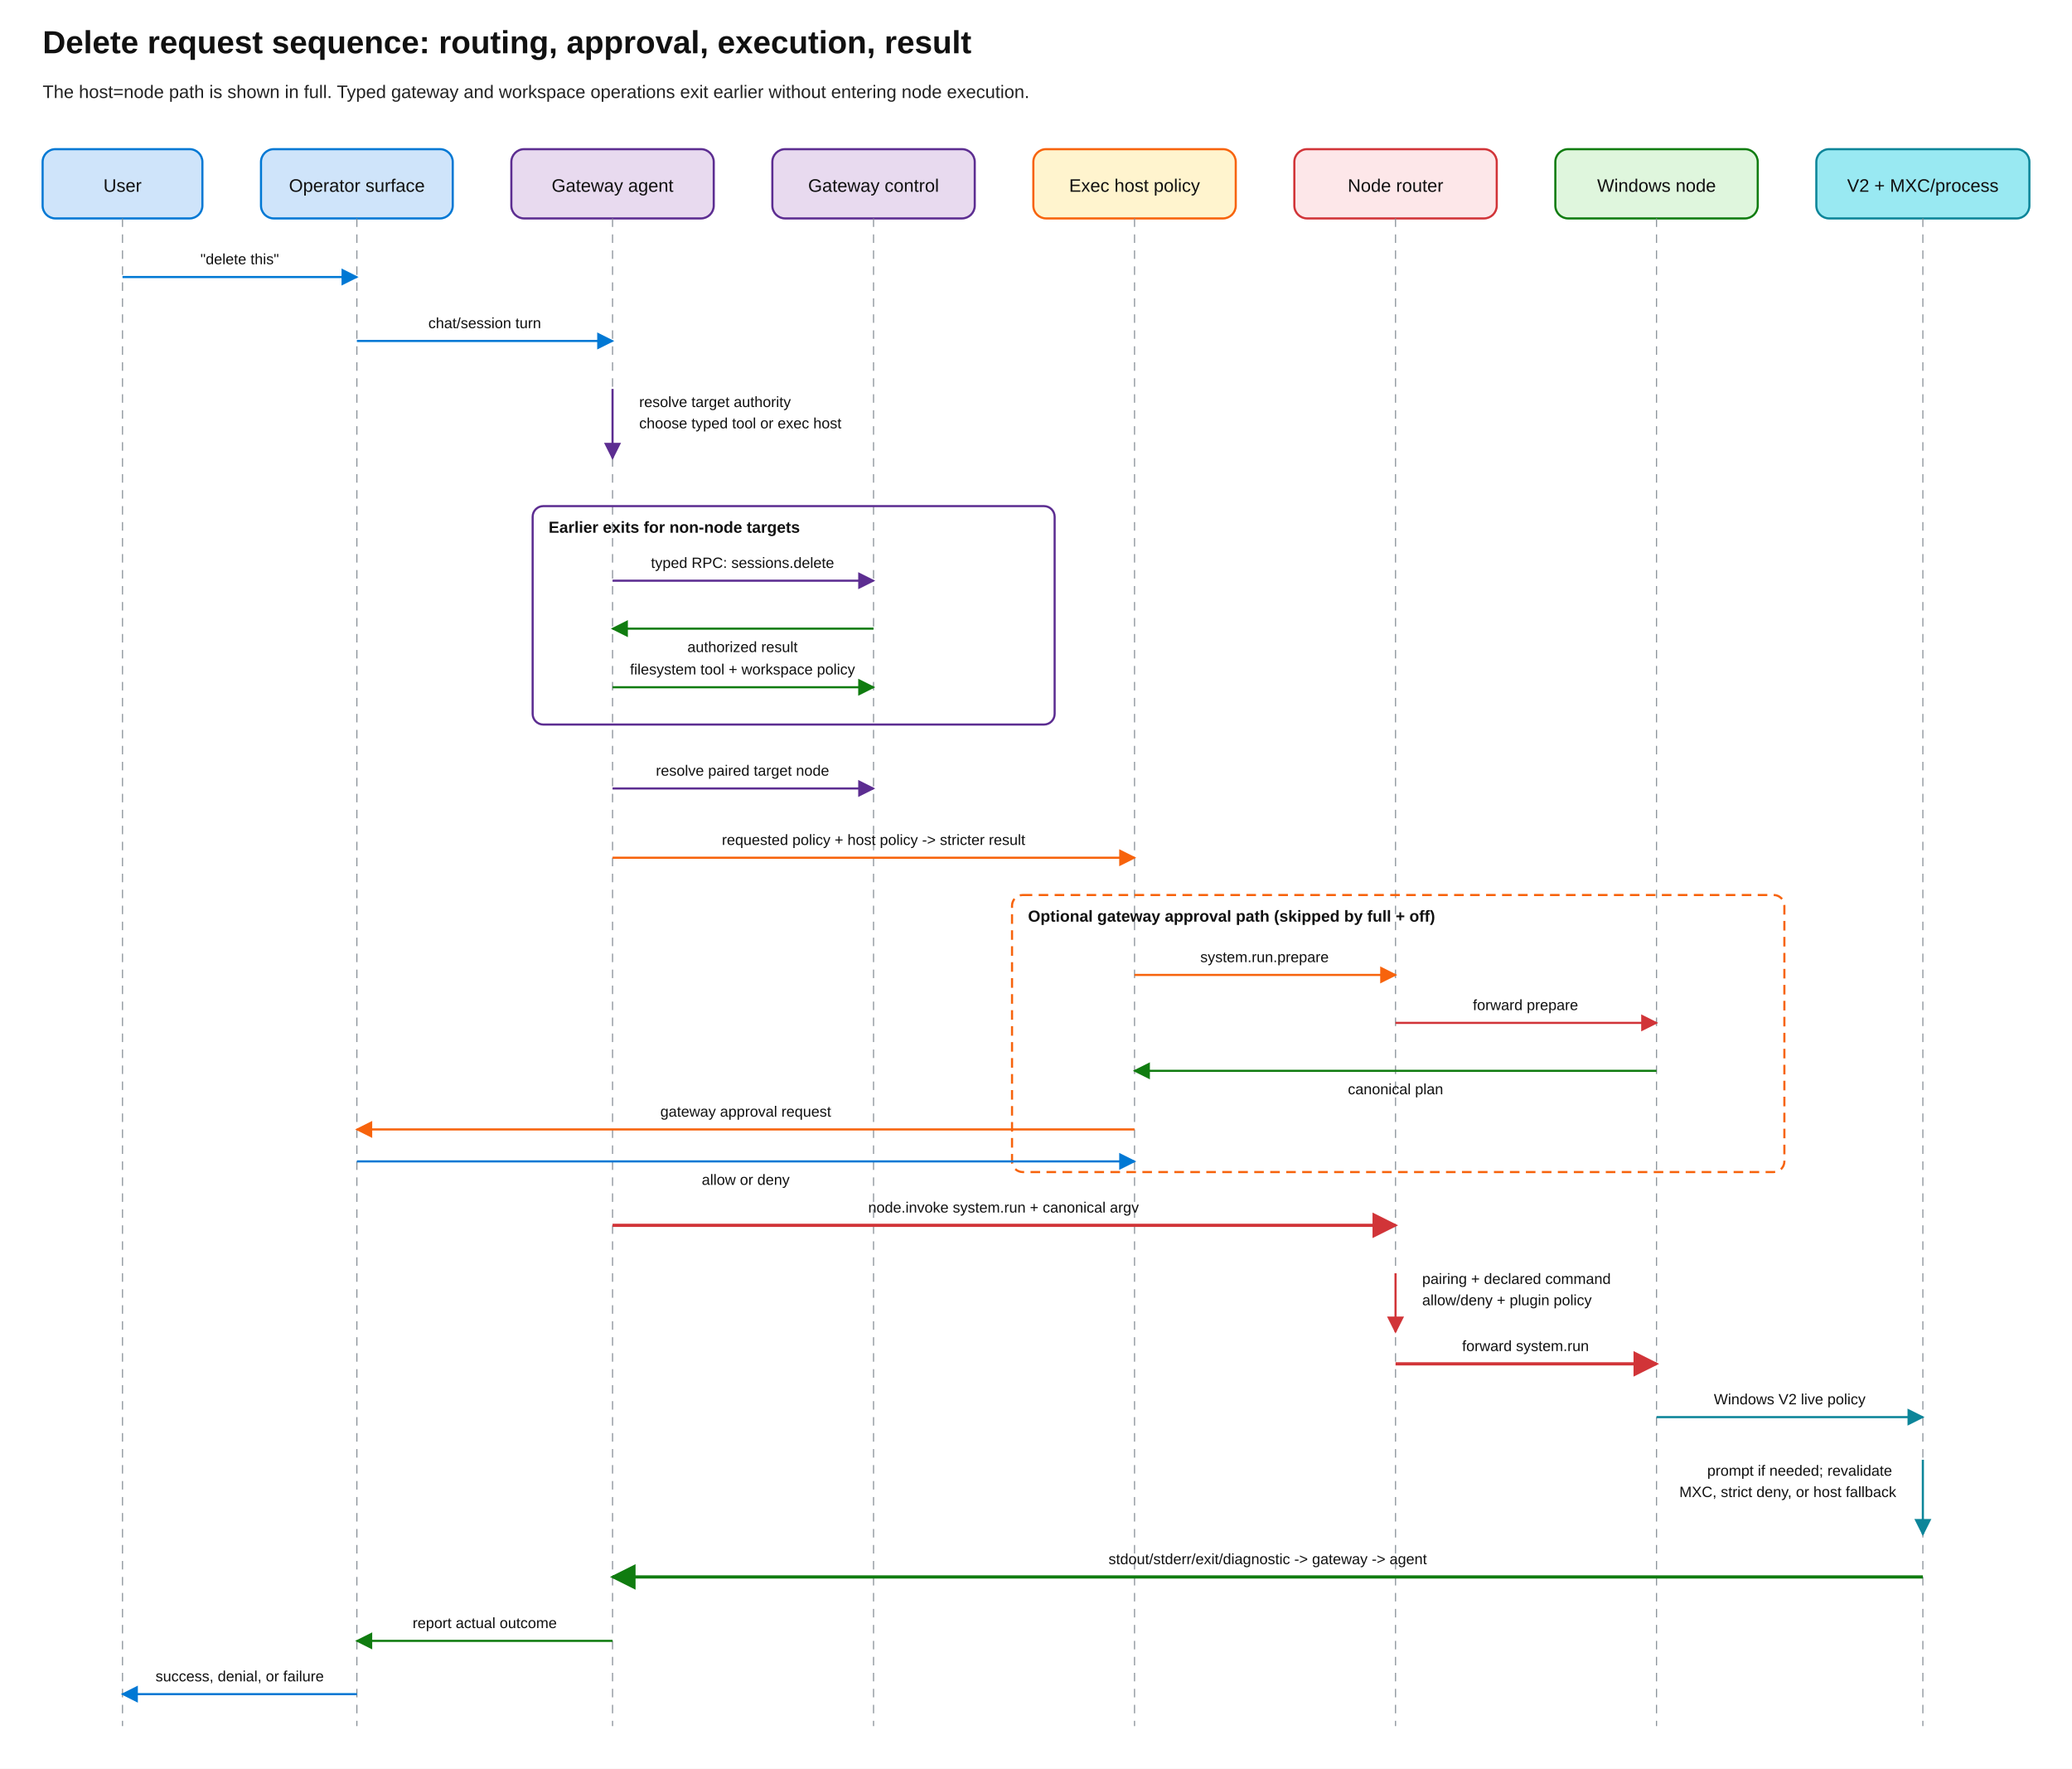
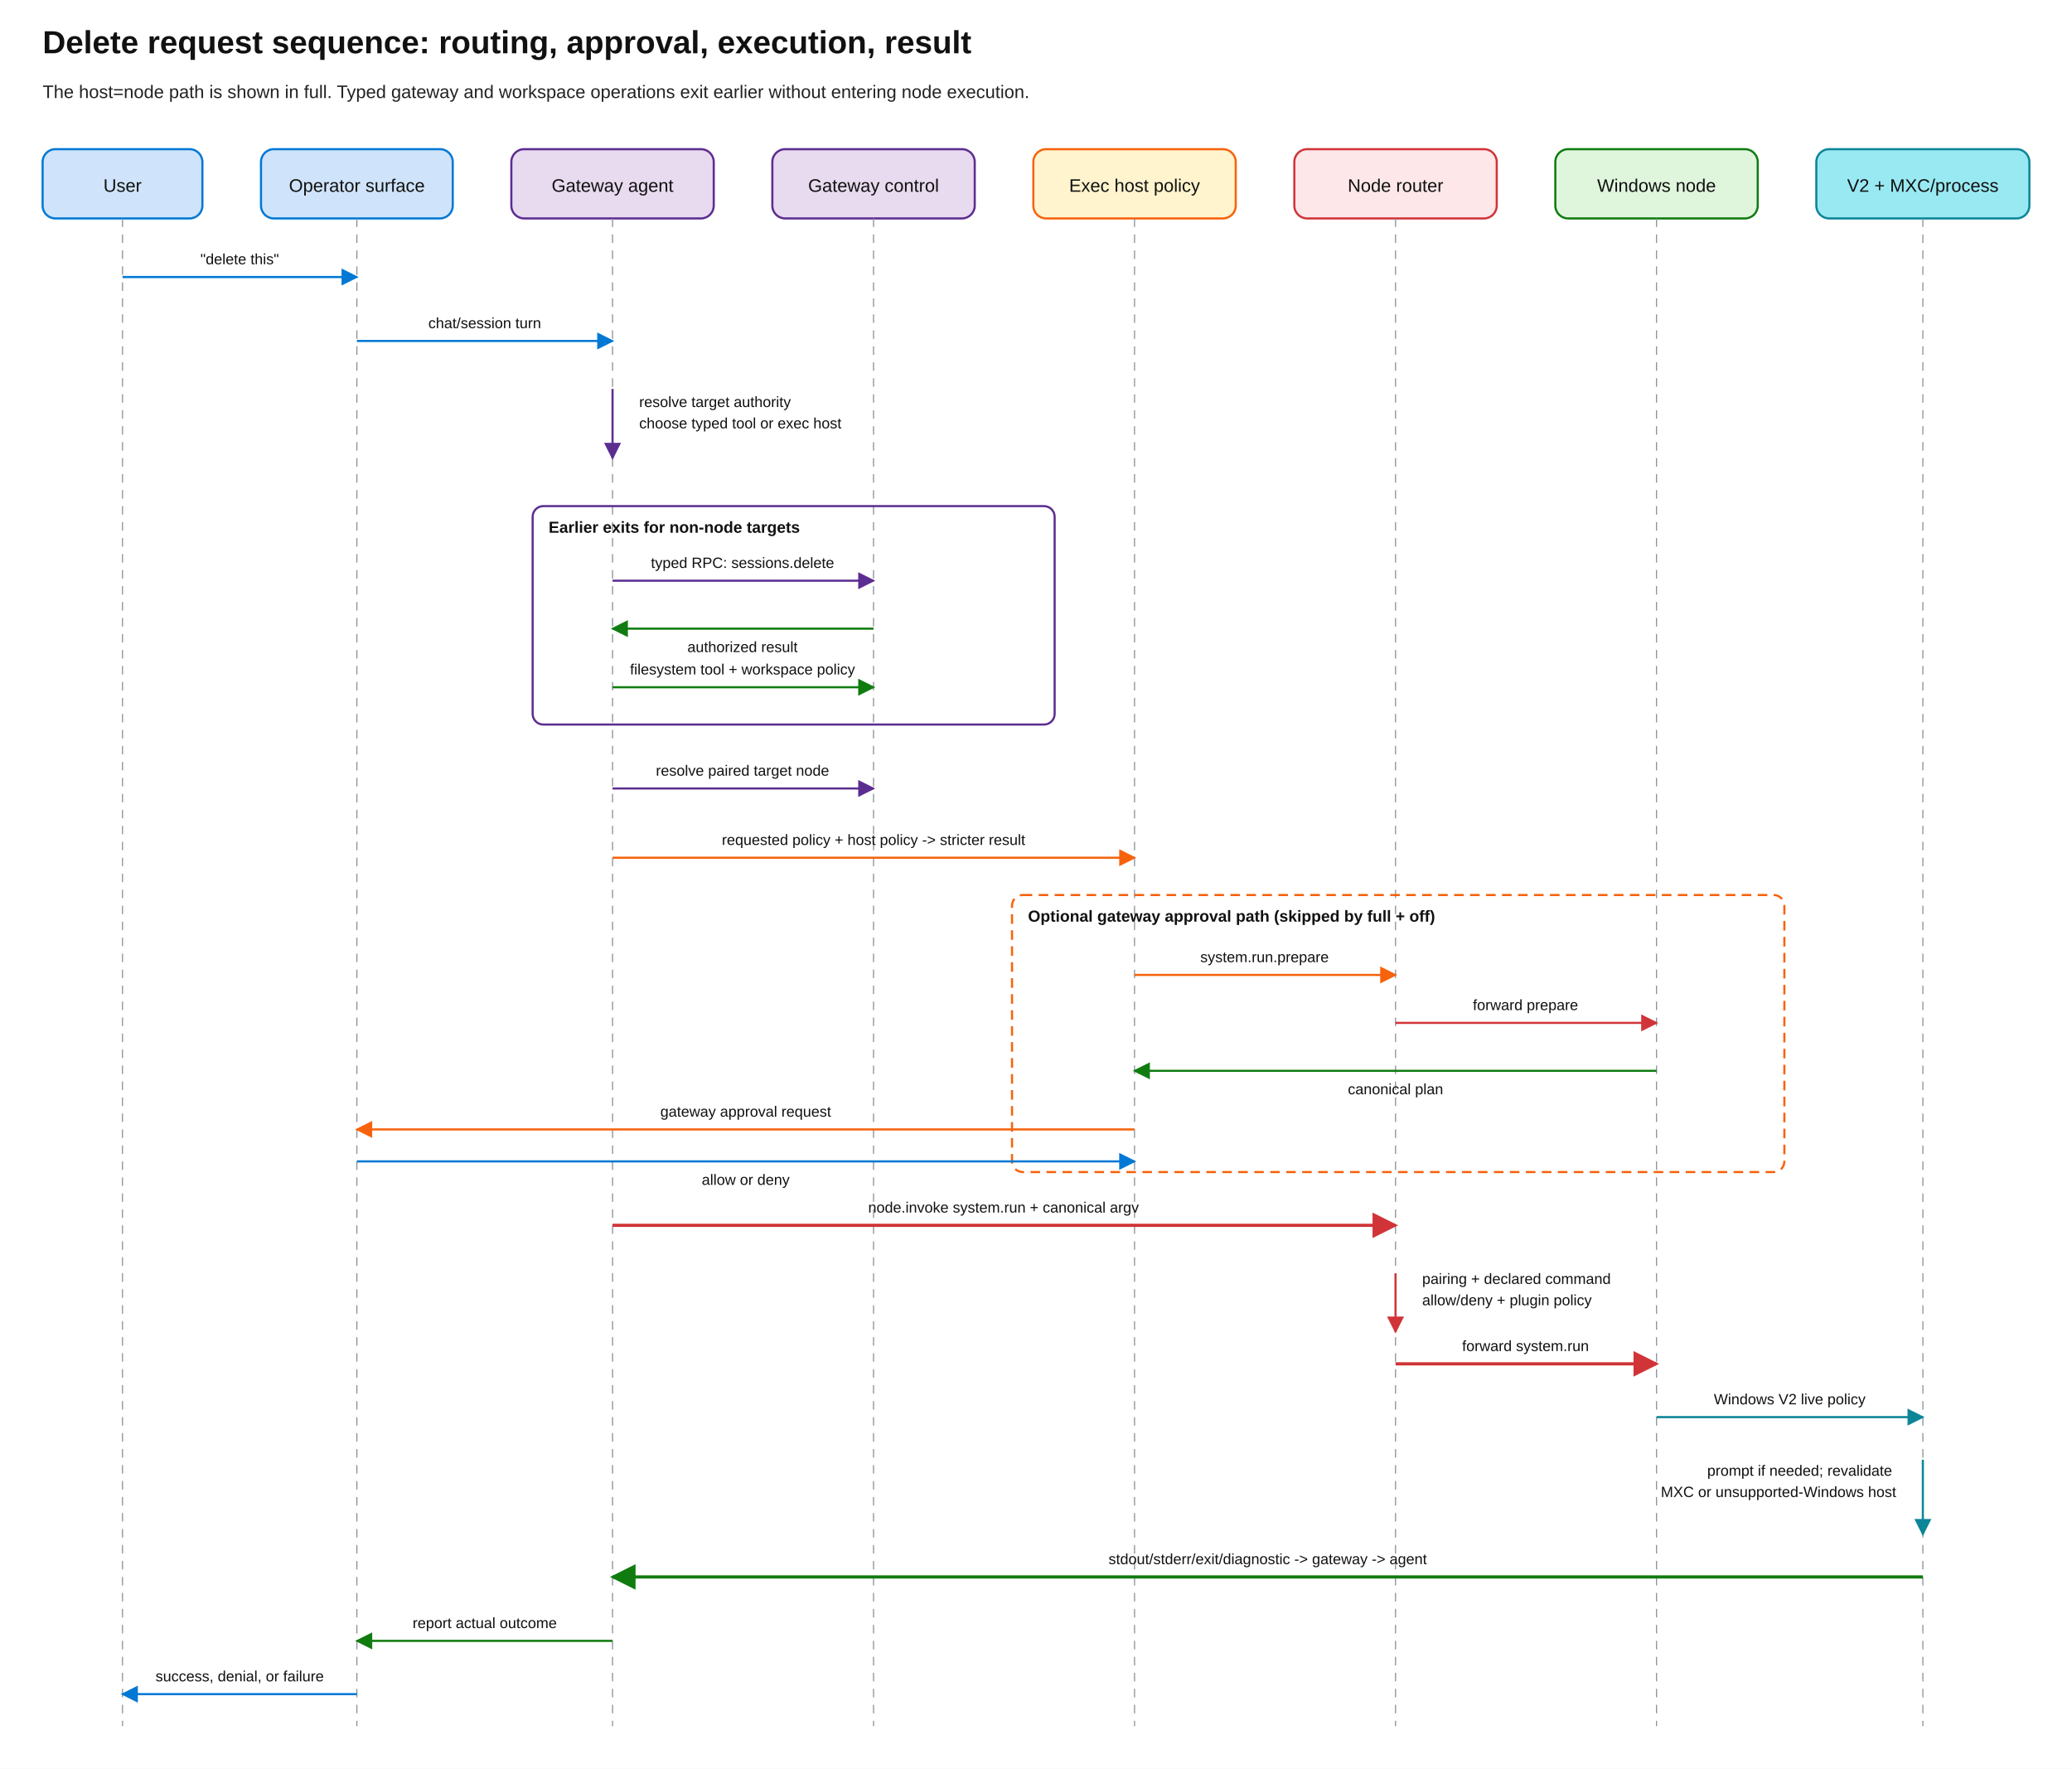
<svg xmlns="http://www.w3.org/2000/svg" width="1945" height="1660" viewBox="0 0 1945 1660" role="img" aria-labelledby="title desc">
  <defs>
    <marker id="arrow" viewBox="0 0 10 10" refX="9" refY="5" markerWidth="8" markerHeight="8" orient="auto">
      <path d="M0 0 L10 5 L0 10z" fill="context-stroke" />
    </marker>
    <style>
      .title{font:700 30px Segoe UI,Arial,sans-serif;fill:#111}
      .subtitle{font:17px Segoe UI,Arial,sans-serif;fill:#222}
      .participant{font:17px Segoe UI,Arial,sans-serif;fill:#111;text-anchor:middle}
      .msg{font:14px Segoe UI,Arial,sans-serif;fill:#111;text-anchor:middle}
      .note{font:14px Segoe UI,Arial,sans-serif;fill:#111}
      .frame{font:700 15px Segoe UI,Arial,sans-serif;fill:#111}
    </style>
  </defs>
  <rect width="1945" height="1660" fill="#fff" />
  <text x="40" y="50" class="title">Delete request sequence: routing, approval, execution, result</text>
  <text x="40" y="92" class="subtitle">The host=node path is shown in full. Typed gateway and workspace operations exit earlier without entering node execution.</text>
  <rect x="40" y="140" width="150" height="65" rx="12" fill="#CFE4FA" stroke="#0078D4" stroke-width="2" />
  <text x="115" y="180" class="participant">User</text>
  <rect x="245" y="140" width="180" height="65" rx="12" fill="#CFE4FA" stroke="#0078D4" stroke-width="2" />
  <text x="335" y="180" class="participant">Operator surface</text>
  <rect x="480" y="140" width="190" height="65" rx="12" fill="#E8DAEF" stroke="#5C2D91" stroke-width="2" />
  <text x="575" y="180" class="participant">Gateway agent</text>
  <rect x="725" y="140" width="190" height="65" rx="12" fill="#E8DAEF" stroke="#5C2D91" stroke-width="2" />
  <text x="820" y="180" class="participant">Gateway control</text>
  <rect x="970" y="140" width="190" height="65" rx="12" fill="#FFF4CE" stroke="#F7630C" stroke-width="2" />
  <text x="1065" y="180" class="participant">Exec host policy</text>
  <rect x="1215" y="140" width="190" height="65" rx="12" fill="#FDE7E9" stroke="#D13438" stroke-width="2" />
  <text x="1310" y="180" class="participant">Node router</text>
  <rect x="1460" y="140" width="190" height="65" rx="12" fill="#DFF6DD" stroke="#107C10" stroke-width="2" />
  <text x="1555" y="180" class="participant">Windows node</text>
  <rect x="1705" y="140" width="200" height="65" rx="12" fill="#99E9F2" stroke="#0C8599" stroke-width="2" />
  <text x="1805" y="180" class="participant">V2 + MXC/process</text>
  <g stroke="#868E96" stroke-width="1" stroke-dasharray="8 7">
    <line x1="115" y1="205" x2="115" y2="1620" />
    <line x1="335" y1="205" x2="335" y2="1620" />
    <line x1="575" y1="205" x2="575" y2="1620" />
    <line x1="820" y1="205" x2="820" y2="1620" />
    <line x1="1065" y1="205" x2="1065" y2="1620" />
    <line x1="1310" y1="205" x2="1310" y2="1620" />
    <line x1="1555" y1="205" x2="1555" y2="1620" />
    <line x1="1805" y1="205" x2="1805" y2="1620" />
  </g>
  <path d="M115 260 H335" fill="none" stroke="#0078D4" stroke-width="2" marker-end="url(#arrow)" />
  <text x="225" y="248" class="msg">"delete this"</text>
  <path d="M335 320 H575" fill="none" stroke="#0078D4" stroke-width="2" marker-end="url(#arrow)" />
  <text x="455" y="308" class="msg">chat/session turn</text>
  <path d="M575 365 V430" fill="none" stroke="#5C2D91" stroke-width="2" marker-end="url(#arrow)" />
  <text x="600" y="382" class="note">
    <tspan x="600">resolve target authority</tspan>
    <tspan x="600" dy="20">choose typed tool or exec host</tspan>
  </text>
  <rect x="500" y="475" width="490" height="205" rx="10" fill="none" stroke="#5C2D91" stroke-width="2" />
  <text x="515" y="500" class="frame">Earlier exits for non-node targets</text>
  <path d="M575 545 H820" fill="none" stroke="#5C2D91" stroke-width="2" marker-end="url(#arrow)" />
  <text x="697" y="533" class="msg">typed RPC: sessions.delete</text>
  <path d="M820 590 H575" fill="none" stroke="#107C10" stroke-width="2" marker-end="url(#arrow)" />
  <text x="697" y="612" class="msg">authorized result</text>
  <path d="M575 645 H820" fill="none" stroke="#107C10" stroke-width="2" marker-end="url(#arrow)" />
  <text x="697" y="633" class="msg">filesystem tool + workspace policy</text>
  <path d="M575 740 H820" fill="none" stroke="#5C2D91" stroke-width="2" marker-end="url(#arrow)" />
  <text x="697" y="728" class="msg">resolve paired target node</text>
  <path d="M575 805 H1065" fill="none" stroke="#F7630C" stroke-width="2" marker-end="url(#arrow)" />
  <text x="820" y="793" class="msg">requested policy + host policy -&gt; stricter result</text>
  <rect x="950" y="840" width="725" height="260" rx="10" fill="none" stroke="#F7630C" stroke-width="2" stroke-dasharray="9 6" />
  <text x="965" y="865" class="frame">Optional gateway approval path (skipped by full + off)</text>
  <path d="M1065 915 H1310" fill="none" stroke="#F7630C" stroke-width="2" marker-end="url(#arrow)" />
  <text x="1187" y="903" class="msg">system.run.prepare</text>
  <path d="M1310 960 H1555" fill="none" stroke="#D13438" stroke-width="2" marker-end="url(#arrow)" />
  <text x="1432" y="948" class="msg">forward prepare</text>
  <path d="M1555 1005 H1065" fill="none" stroke="#107C10" stroke-width="2" marker-end="url(#arrow)" />
  <text x="1310" y="1027" class="msg">canonical plan</text>
  <path d="M1065 1060 H335" fill="none" stroke="#F7630C" stroke-width="2" marker-end="url(#arrow)" />
  <text x="700" y="1048" class="msg">gateway approval request</text>
  <path d="M335 1090 H1065" fill="none" stroke="#0078D4" stroke-width="2" marker-end="url(#arrow)" />
  <text x="700" y="1112" class="msg">allow or deny</text>
  <path d="M575 1150 H1310" fill="none" stroke="#D13438" stroke-width="3" marker-end="url(#arrow)" />
  <text x="942" y="1138" class="msg">node.invoke system.run + canonical argv</text>
  <path d="M1310 1195 V1250" fill="none" stroke="#D13438" stroke-width="2" marker-end="url(#arrow)" />
  <text x="1335" y="1205" class="note">
    <tspan x="1335">pairing + declared command</tspan>
    <tspan x="1335" dy="20">allow/deny + plugin policy</tspan>
  </text>
  <path d="M1310 1280 H1555" fill="none" stroke="#D13438" stroke-width="3" marker-end="url(#arrow)" />
  <text x="1432" y="1268" class="msg">forward system.run</text>
  <path d="M1555 1330 H1805" fill="none" stroke="#0C8599" stroke-width="2" marker-end="url(#arrow)" />
  <text x="1680" y="1318" class="msg">Windows V2 live policy</text>
  <path d="M1805 1370 V1440" fill="none" stroke="#0C8599" stroke-width="2" marker-end="url(#arrow)" />
  <text x="1780" y="1385" class="note" text-anchor="end">
    <tspan x="1780">prompt if needed; revalidate</tspan>
-     <tspan x="1780" dy="20">MXC, strict deny, or host fallback</tspan>
+     <tspan x="1780" dy="20">MXC or unsupported-Windows host</tspan>
  </text>
  <path d="M1805 1480 H575" fill="none" stroke="#107C10" stroke-width="3" marker-end="url(#arrow)" />
  <text x="1190" y="1468" class="msg">stdout/stderr/exit/diagnostic -&gt; gateway -&gt; agent</text>
  <path d="M575 1540 H335" fill="none" stroke="#107C10" stroke-width="2" marker-end="url(#arrow)" />
  <text x="455" y="1528" class="msg">report actual outcome</text>
  <path d="M335 1590 H115" fill="none" stroke="#0078D4" stroke-width="2" marker-end="url(#arrow)" />
  <text x="225" y="1578" class="msg">success, denial, or failure</text>
</svg>
